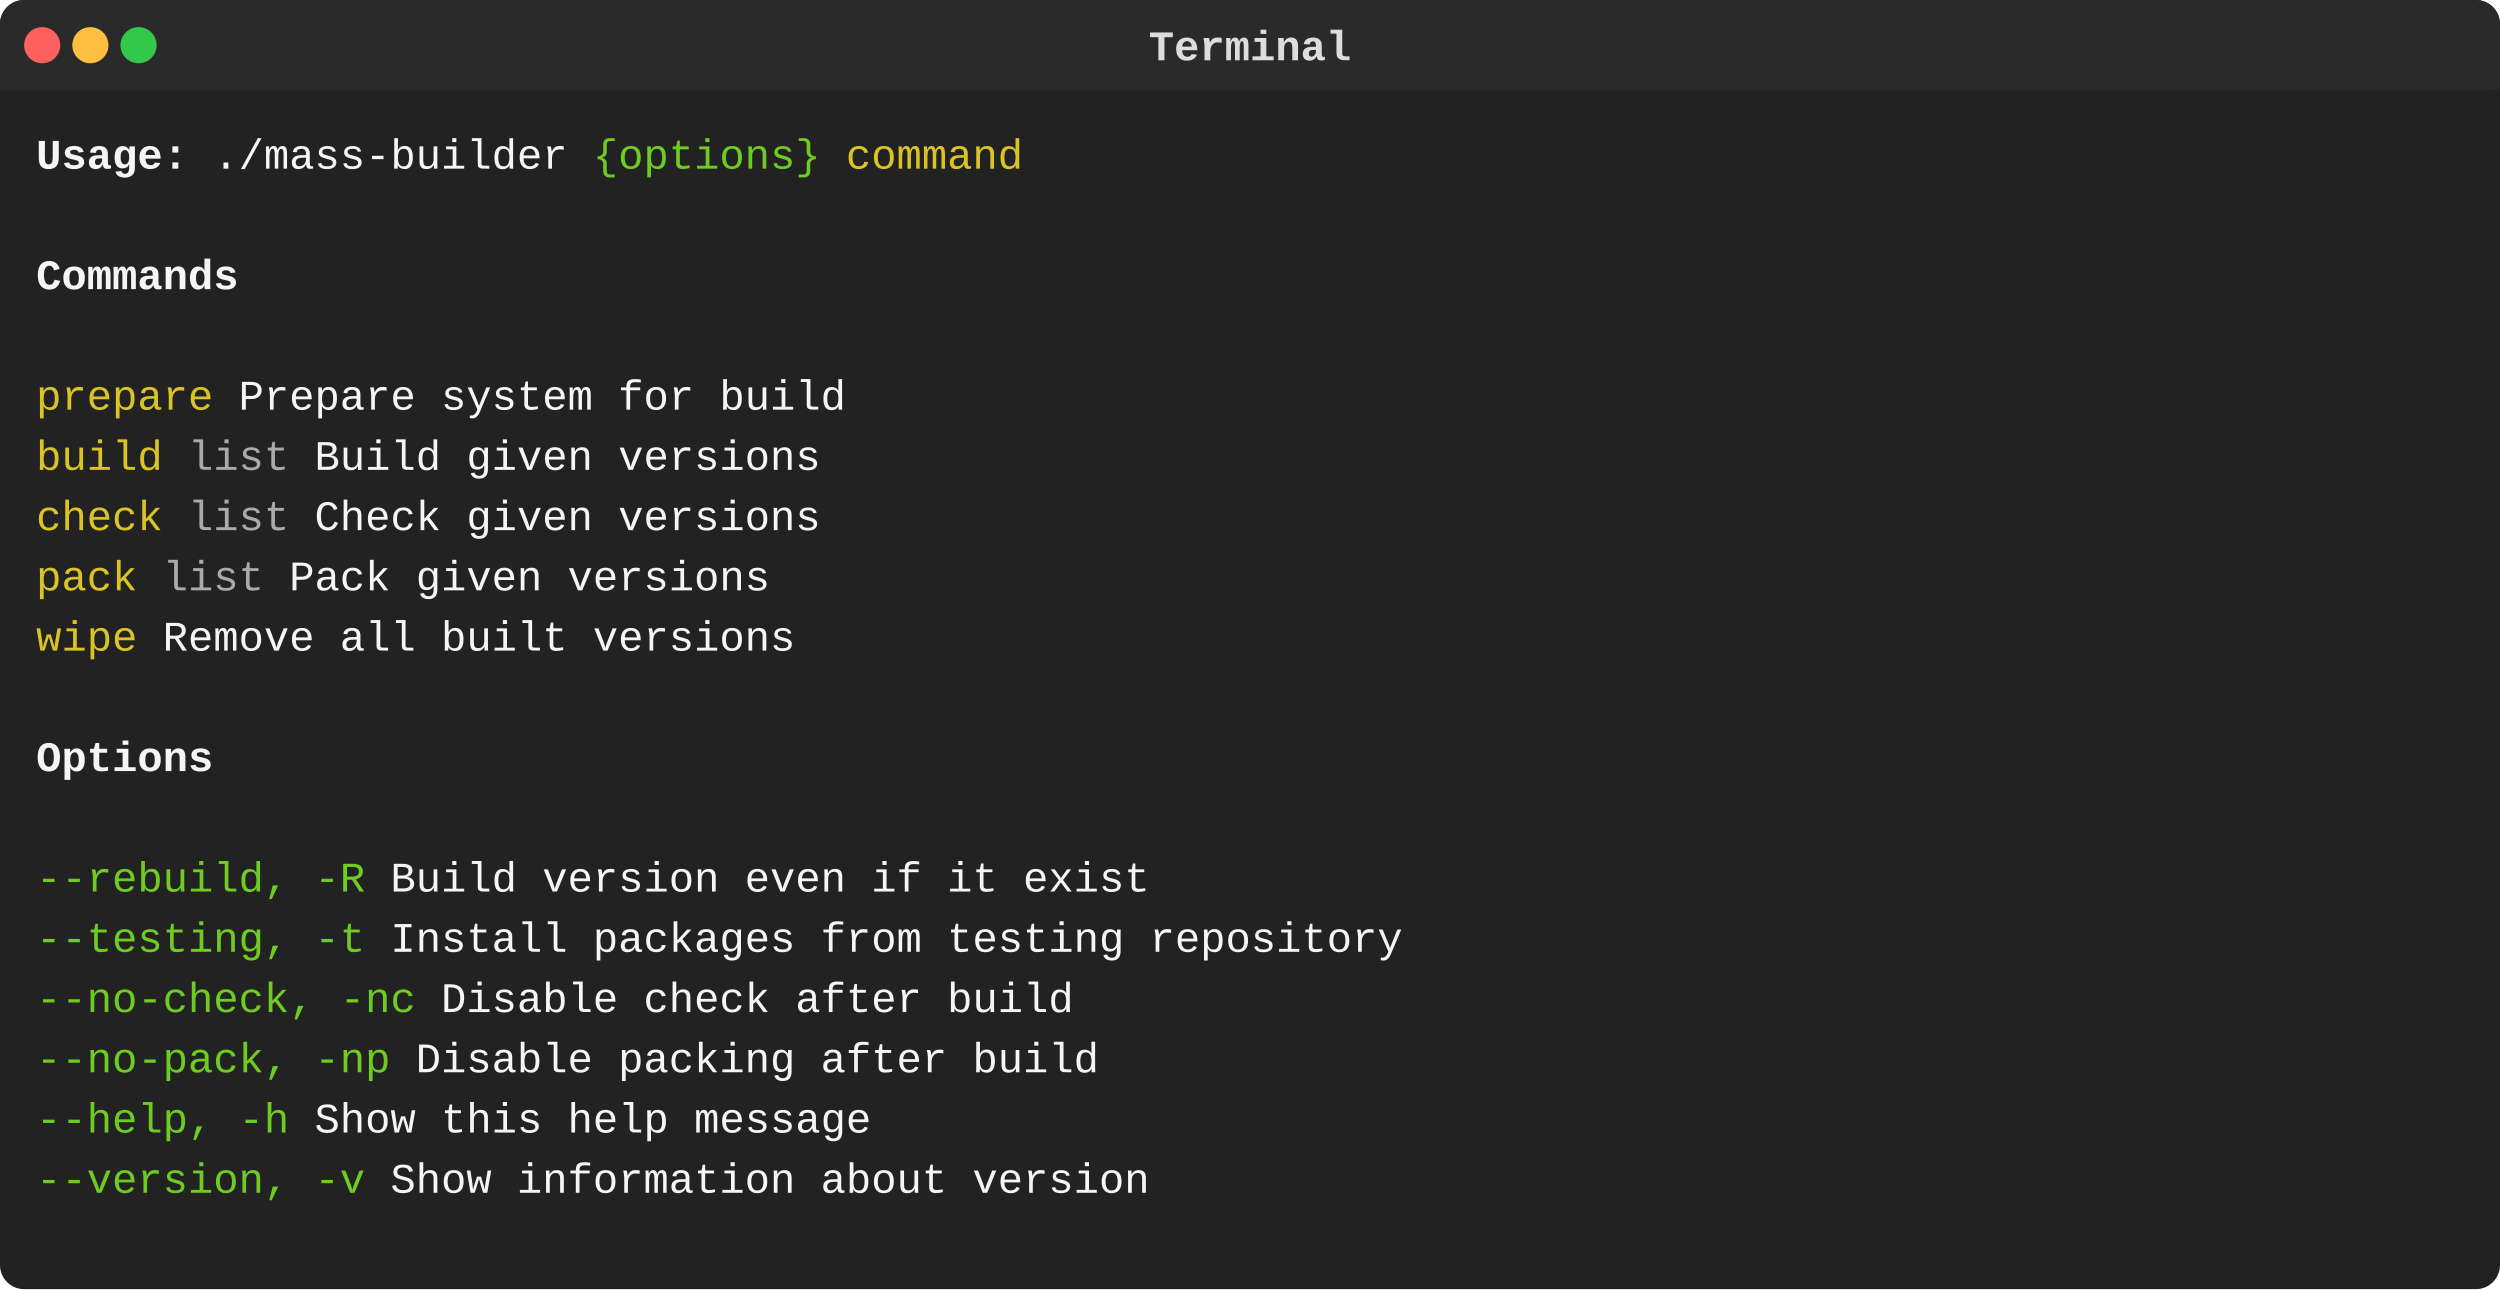
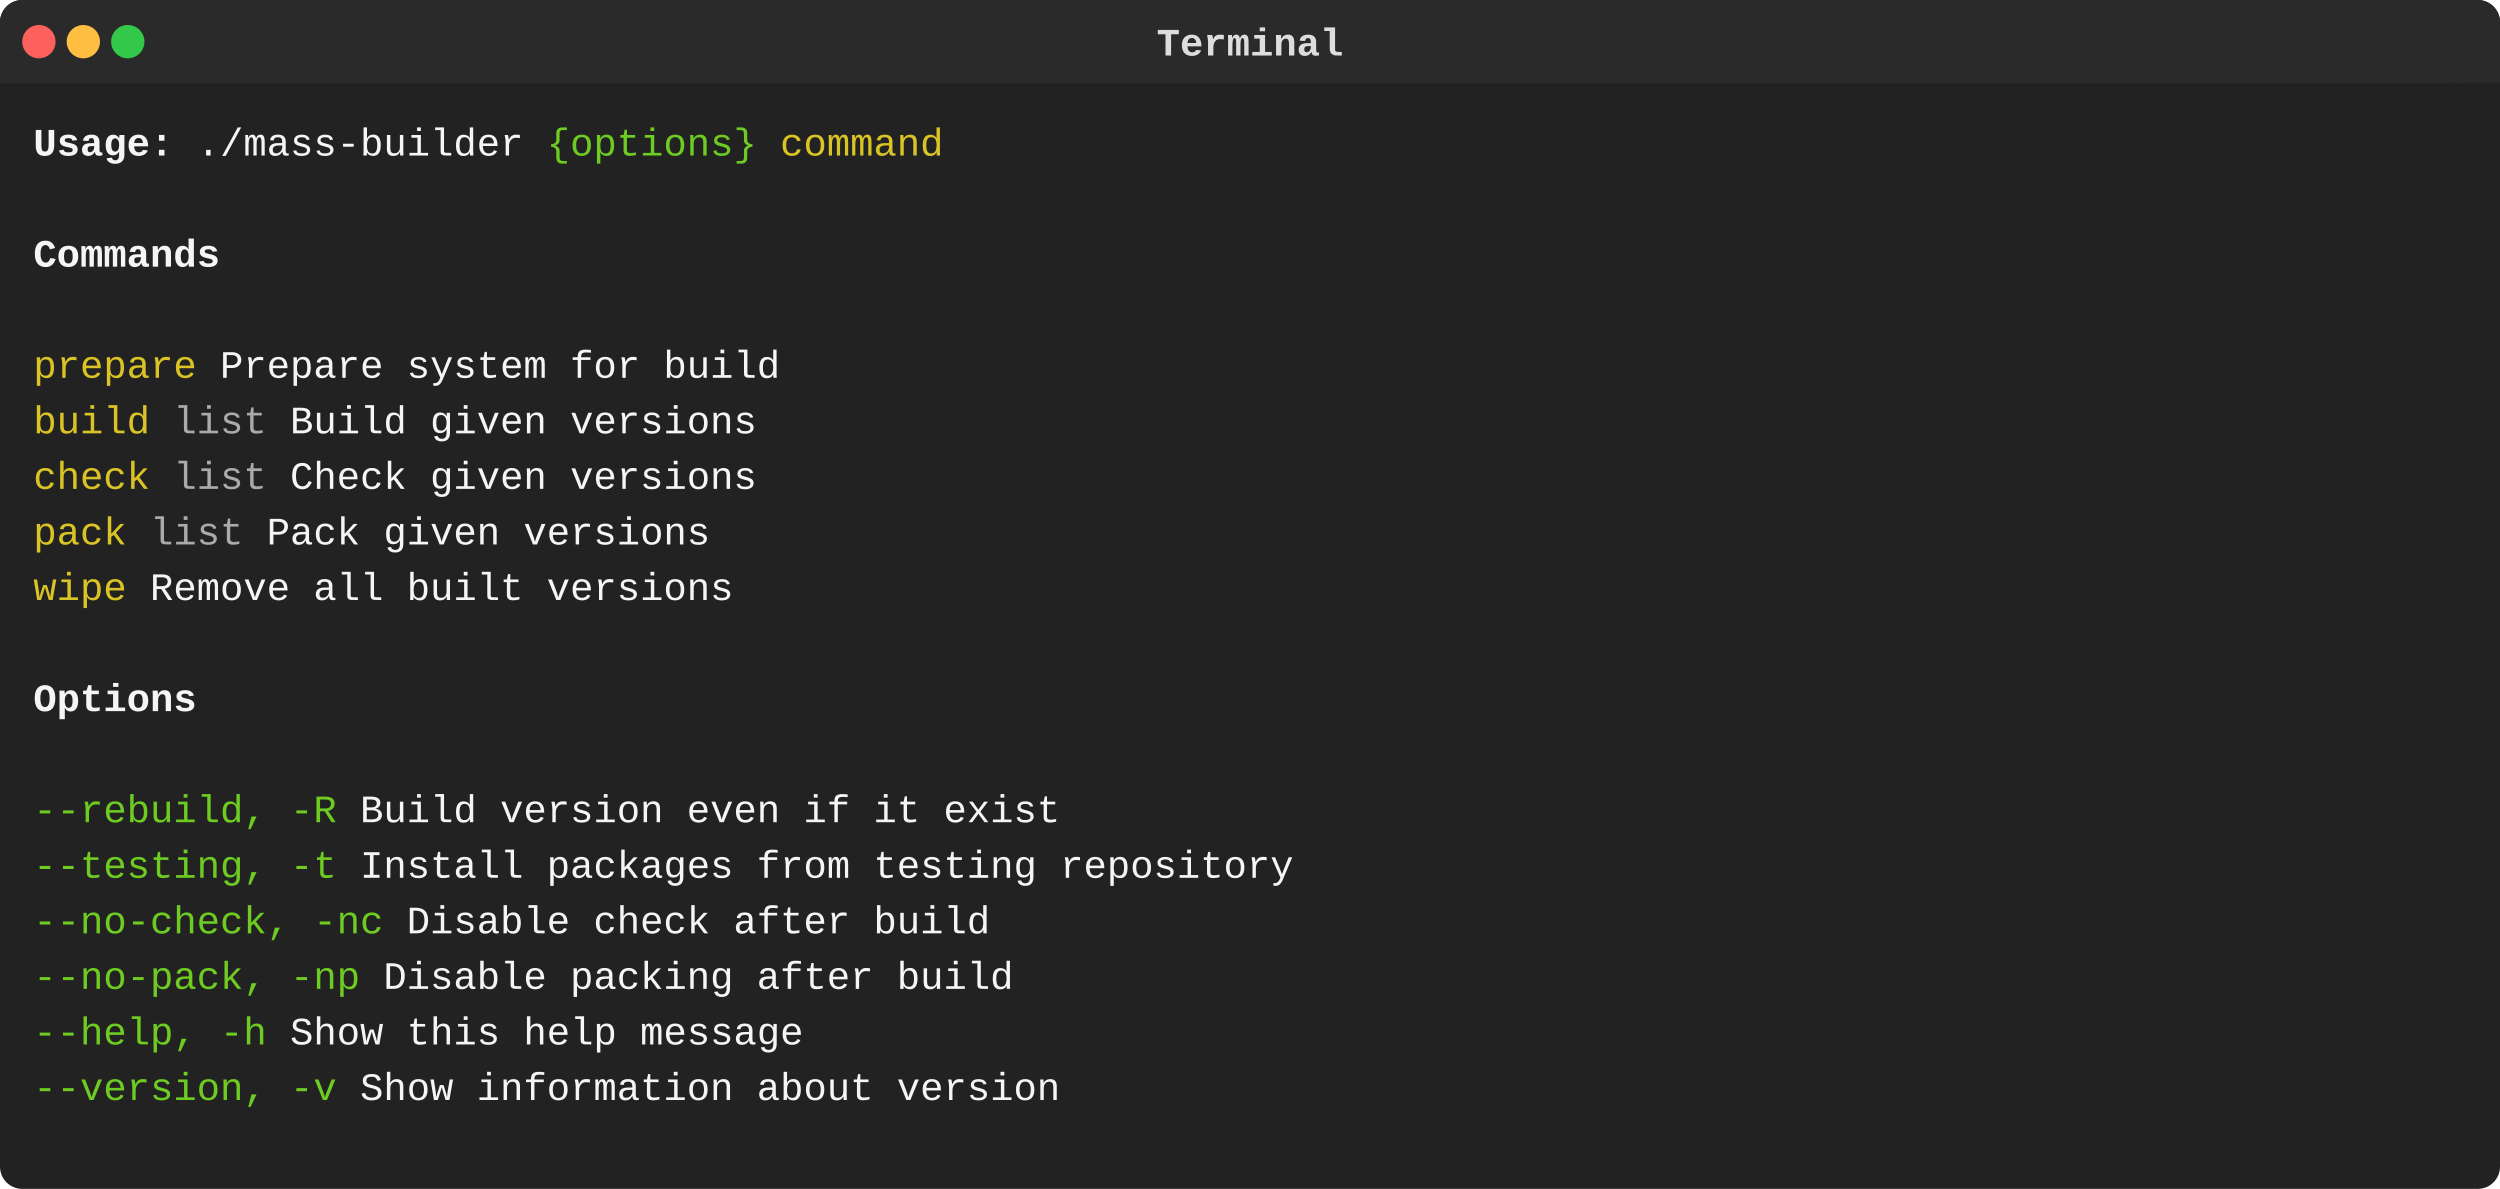
- <svg xmlns="http://www.w3.org/2000/svg" width="830" height="428" viewBox="0 0 830 428" fill="none">
+ <svg xmlns="http://www.w3.org/2000/svg" width="900" height="428" viewBox="0 0 900 428" fill="none">
  <defs>
    <linearGradient id="fog" x1="0" x2="1" y1="0" y2="0">
      <stop offset="0%" class="bg" stop-opacity="0" />
      <stop offset="98%" class="bg" stop-opacity="1" />
    </linearGradient>
  </defs>
  <style>
    text { font-family: ui-monospace, 'JetBrains Mono', 'Fira Code', 'Iosevka', SFMono-Regular, 'SF Mono', Menlo, Consolas, 'Liberation Mono', monospace; font-size: 14px; font-display: swap; white-space: pre; }
    tspan { white-space: pre; }

    .bold { font-weight: bold; }
    .italic { font-style: italic; }
    .underline { text-decoration-line: underline; }
    .dim { opacity: 0.75; }
    .terminal { font-weight: bold; }

    text { fill: #F5F5F5; }
    .terminal { fill: #DDD; }
    .bg { fill: #222; stop-color: #222; }
    .window { fill: #2A2A2A; }
    tspan.r { fill: #D22424; }
    tspan.g { fill: #6DCB21; }
    tspan.y { fill: #DAC425; }
    tspan.b { fill: #5C9AD8; }
    tspan.m { fill: #B6419E; }
    tspan.c { fill: #38AFC5; }
    tspan.LG { fill: #AAA; }
    tspan.DG { fill: #696969; }
    tspan.R { fill: #EF5A56; }
    tspan.G { fill: #49E471; }
    tspan.Y { fill: #E3E342; }
    tspan.B { fill: #7AAAE4; }
    tspan.M { fill: #B853D9; }
    tspan.C { fill: #5FD5DE; }
    tspan.W { fill: #BEBEBE; }
    ::-moz-selection { color: #CCC; fill: #CCC; background: #444; }
    ::selection { color: #CCC; fill: #CCC; background: #444; }

  </style>
-   <rect width="830" height="428" x="0" y="0" rx="8" ry="8" class="bg" />
-   <path class="window" d="M8 0h814a8 8 0 0 1 8 8v22H0V8a8 8 0 0 1 8-8Z" shape="rect 0 0 830 30 8 8 0 0 1@c79e7e5e" />
+   <rect width="900" height="428" x="0" y="0" rx="8" ry="8" class="bg" />
+   <path class="window" d="M8 0h884a8 8 0 0 1 8 8v22H0V8a8 8 0 0 1 8-8Z" shape="rect 0 0 900 30 8 8 0 0 1@c79e7e5e" />
  <circle r="6" cx="14" cy="15" fill="#FC615D" />
  <circle r="6" cx="30" cy="15" fill="#FDBE41" />
  <circle r="6" cx="46" cy="15" fill="#34C84A" />
  <text x="50%" y="20" text-anchor="middle">
    <tspan class="terminal">Terminal</tspan>
  </text>
  <text x="12" y="56">
    <tspan class="bold">Usage:</tspan> ./mass-builder <tspan class="g">{options}</tspan>
    <tspan class="y">command</tspan>
  </text>
  <text x="12" y="96">
    <tspan class="bold">Commands</tspan>
  </text>
  <text x="12" y="136">
    <tspan class="y">prepare</tspan>     Prepare system for build</text>
  <text x="12" y="156">
    <tspan class="y">build</tspan>
    <tspan class="LG">list</tspan>  Build given versions</text>
  <text x="12" y="176">
    <tspan class="y">check</tspan>
    <tspan class="LG">list</tspan>  Check given versions</text>
  <text x="12" y="196">
    <tspan class="y">pack</tspan>
    <tspan class="LG">list</tspan>   Pack given versions</text>
  <text x="12" y="216">
    <tspan class="y">wipe</tspan>        Remove all built versions</text>
  <text x="12" y="256">
    <tspan class="bold">Options</tspan>
  </text>
  <text x="12" y="296">
    <tspan class="g">--rebuild, -R</tspan>    Build version even if it exist</text>
  <text x="12" y="316">
    <tspan class="g">--testing, -t</tspan>    Install packages from testing repository</text>
  <text x="12" y="336">
    <tspan class="g">--no-check, -nc</tspan>  Disable check after build</text>
  <text x="12" y="356">
    <tspan class="g">--no-pack, -np</tspan>   Disable packing after build</text>
  <text x="12" y="376">
    <tspan class="g">--help, -h</tspan>       Show this help message</text>
  <text x="12" y="396">
    <tspan class="g">--version, -v</tspan>    Show information about version</text>
-   <rect x="800" y="30" width="30.3" height="378" fill="url(#fog)" />
+   <rect x="870" y="30" width="30.3" height="378" fill="url(#fog)" />
</svg>
